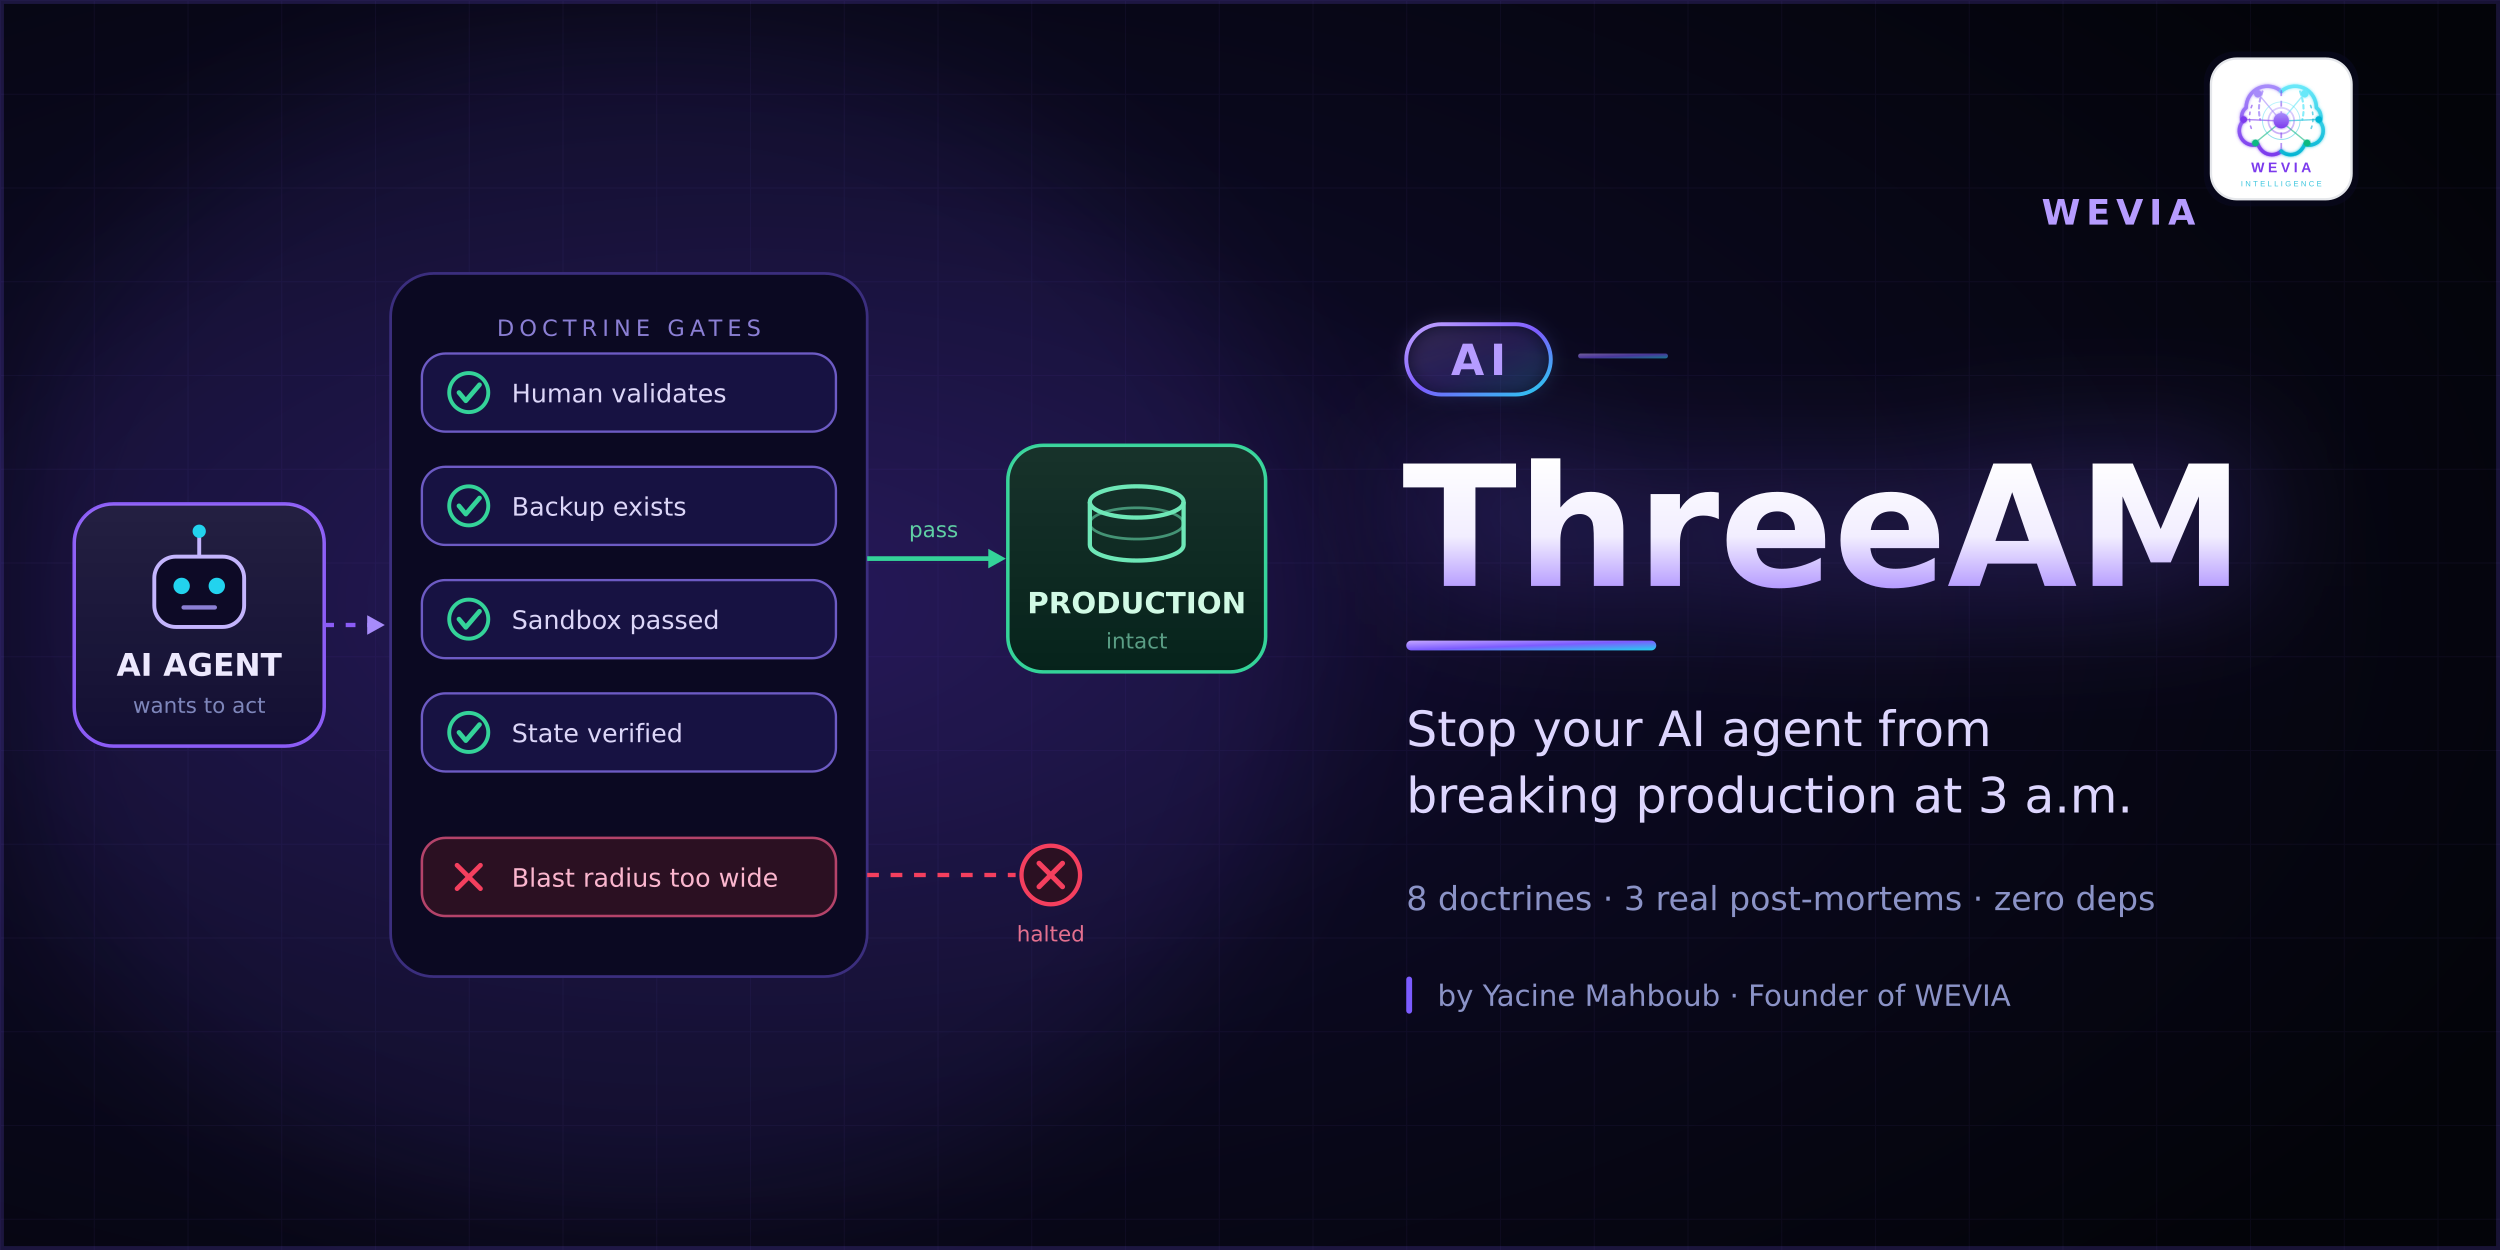
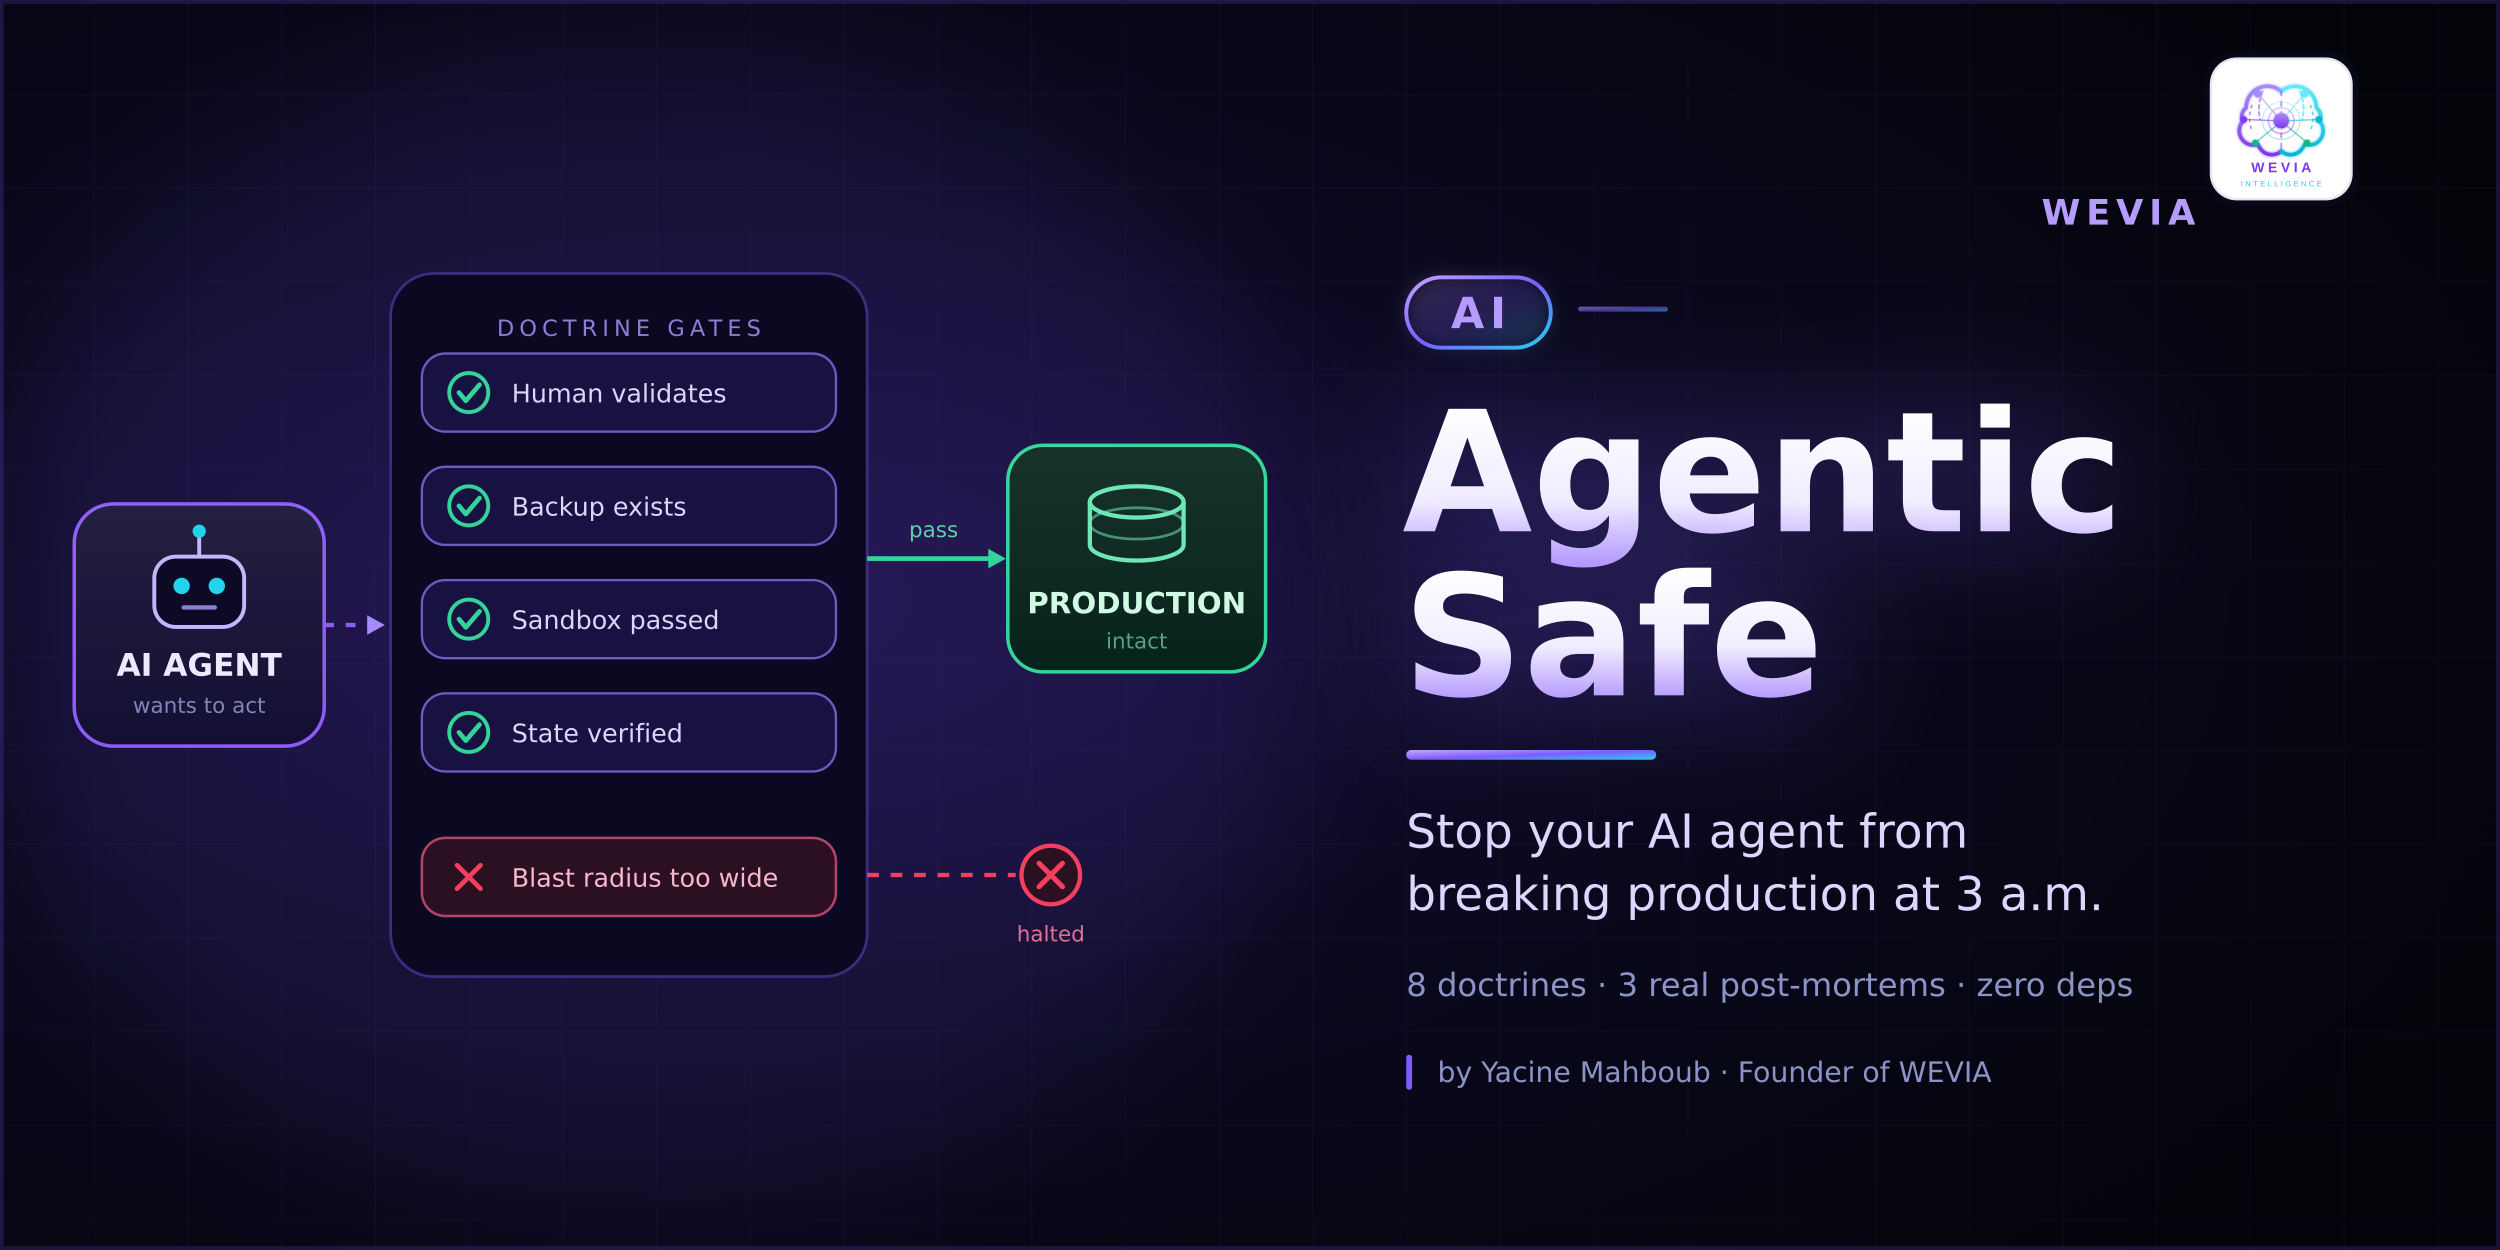
<svg xmlns="http://www.w3.org/2000/svg" viewBox="0 0 1280 640" width="1280" height="640">
  <defs>
    <radialGradient id="amb" cx="0.30" cy="0.48" r="0.78">
      <stop offset="0" stop-color="#1d1148" />
      <stop offset="0.44" stop-color="#0b0920" />
      <stop offset="1" stop-color="#030409" />
    </radialGradient>
    <linearGradient id="neon" x1="0" y1="0" x2="1" y2="1">
      <stop offset="0" stop-color="#C4A6FF" />
      <stop offset="0.5" stop-color="#7C5CFF" />
      <stop offset="1" stop-color="#22D3EE" />
    </linearGradient>
    <linearGradient id="txtg" x1="0" y1="0" x2="0" y2="1">
      <stop offset="0" stop-color="#FFFFFF" />
      <stop offset="0.6" stop-color="#F2EEFF" />
      <stop offset="1" stop-color="#B69CFF" />
    </linearGradient>
    <linearGradient id="nodeGloss" x1="0" y1="0" x2="0" y2="1">
      <stop offset="0" stop-color="#FFFFFF" stop-opacity="0.07" />
      <stop offset="1" stop-color="#FFFFFF" stop-opacity="0" />
    </linearGradient>
    <filter id="bL" x="-100%" y="-100%" width="300%" height="300%">
      <feGaussianBlur stdDeviation="34" />
    </filter>
    <filter id="bS" x="-60%" y="-60%" width="220%" height="220%">
      <feGaussianBlur stdDeviation="4.5" />
    </filter>
    <pattern id="mesh" width="48" height="48" patternUnits="userSpaceOnUse">
      <path d="M48 0H0V48" fill="none" stroke="#8B5CF6" stroke-opacity="0.055" stroke-width="1" />
    </pattern>
  </defs>
  <rect width="1280" height="640" fill="url(#amb)" />
  <rect width="1280" height="640" fill="url(#mesh)" />
  <ellipse cx="330" cy="320" rx="340" ry="300" fill="#7C5CFF" opacity="0.10" filter="url(#bL)" />
  <g transform="translate(1132,30) scale(0.6)">
    <rect x="-6" y="-6" width="132" height="132" rx="26" fill="#0a0a20" opacity="0.55" />
    <defs>
      <linearGradient id="wgl" x1="0" y1="0" x2="0" y2="1">
        <stop offset="0%" stop-color="#a78bfa" />
        <stop offset="100%" stop-color="#7c3aed" />
      </linearGradient>
      <linearGradient id="wgr" x1="0" y1="0" x2="0" y2="1">
        <stop offset="0%" stop-color="#67e8f9" />
        <stop offset="100%" stop-color="#06b6d4" />
      </linearGradient>
      <filter id="wglow">
        <feGaussianBlur stdDeviation="1.5" result="b" />
        <feMerge>
          <feMergeNode in="b" />
          <feMergeNode in="SourceGraphic" />
        </feMerge>
      </filter>
    </defs>
    <rect width="120" height="120" rx="22" fill="#ffffff" stroke="#e5e7eb" stroke-width="2" />
    <path d="     M60,28     C56,24 48,22 41,25     C34,28 30,35 30,42     C27,44 25,49 27,54     C24,57 23,63 26,68     C29,73 35,75 40,73     C42,78 46,82 52,82     C57,82 60,79 60,79   " fill="none" stroke="url(#wgl)" stroke-width="3" stroke-linecap="round" stroke-linejoin="round" filter="url(#wglow)" />
    <path d="M44,28 C41,36 40,44 42,52" fill="none" stroke="#a78bfa" stroke-width="1.8" stroke-dasharray="3,3" stroke-linecap="round" opacity="0.8" />
    <path d="M35,40 C32,47 32,56 36,63" fill="none" stroke="#7c3aed" stroke-width="1.4" stroke-dasharray="2,4" stroke-linecap="round" opacity="0.6" />
    <path d="     M60,28     C64,24 72,22 79,25     C86,28 90,35 90,42     C93,44 95,49 93,54     C96,57 97,63 94,68     C91,73 85,75 80,73     C78,78 74,82 68,82     C63,82 60,79 60,79   " fill="none" stroke="url(#wgr)" stroke-width="3" stroke-linecap="round" stroke-linejoin="round" filter="url(#wglow)" />
    <path d="M76,28 C79,36 80,44 78,52" fill="none" stroke="#67e8f9" stroke-width="1.8" stroke-dasharray="3,3" stroke-linecap="round" opacity="0.8" />
    <path d="M85,40 C88,47 88,56 84,63" fill="none" stroke="#06b6d4" stroke-width="1.4" stroke-dasharray="2,4" stroke-linecap="round" opacity="0.6" />
    <line x1="60" y1="27" x2="60" y2="80" stroke="#7c3aed" stroke-width="1.5" stroke-dasharray="5,4" opacity="0.55" />
    <circle cx="40" cy="30" r="3.2" fill="#a78bfa" filter="url(#wglow)" />
    <circle cx="28" cy="52" r="2.8" fill="#7c3aed" filter="url(#wglow)" />
    <circle cx="38" cy="72" r="2.8" fill="#10b981" filter="url(#wglow)" />
    <circle cx="80" cy="30" r="3.2" fill="#67e8f9" filter="url(#wglow)" />
    <circle cx="92" cy="52" r="2.8" fill="#06b6d4" filter="url(#wglow)" />
    <circle cx="82" cy="72" r="2.8" fill="#10b981" filter="url(#wglow)" />
    <line x1="42" y1="32" x2="57" y2="50" stroke="#a78bfa" stroke-width="1.2" opacity="0.6" />
    <line x1="30" y1="52" x2="54" y2="53" stroke="#7c3aed" stroke-width="1.2" opacity="0.6" />
    <line x1="40" y1="70" x2="56" y2="57" stroke="#10b981" stroke-width="1.2" opacity="0.6" />
    <line x1="78" y1="32" x2="63" y2="50" stroke="#67e8f9" stroke-width="1.2" opacity="0.6" />
    <line x1="90" y1="52" x2="66" y2="53" stroke="#06b6d4" stroke-width="1.2" opacity="0.6" />
    <line x1="80" y1="70" x2="64" y2="57" stroke="#10b981" stroke-width="1.2" opacity="0.6" />
    <circle cx="60" cy="53" r="6.5" fill="url(#wgl)" filter="url(#wglow)" />
    <circle cx="60" cy="53" r="11" fill="none" stroke="url(#wgl)" stroke-width="1.5" opacity="0.4" />
    <circle cx="60" cy="53" r="16" fill="none" stroke="url(#wgr)" stroke-width="0.8" opacity="0.45" />
    <text x="60" y="97" font-family="Arial Black,Arial" font-weight="900" font-size="12" fill="#7c3aed" text-anchor="middle" letter-spacing="3">WEVIA</text>
    <text x="60" y="109" font-family="Arial,sans-serif" font-size="6.5" fill="#06b6d4" text-anchor="middle" letter-spacing="2" opacity="0.8">INTELLIGENCE</text>
  </g>
  <text x="1124" y="115" text-anchor="end" font-family="DejaVu Sans" font-weight="bold" font-size="18" fill="#B69CFF" letter-spacing="3">WEVIA</text>
  <g font-family="DejaVu Sans">
    <g transform="translate(38,320)">
      <rect x="0" y="-62" width="128" height="124" rx="20" fill="#130f33" stroke="#8B5CF6" stroke-width="1.8" />
      <rect x="0" y="-62" width="128" height="124" rx="20" fill="url(#nodeGloss)" />
      <g transform="translate(64,-18)">
        <rect x="-23" y="-17" width="46" height="36" rx="11" fill="#0d0a26" stroke="#C4B5FD" stroke-width="2" />
        <circle cx="-9" cy="-2" r="4.2" fill="#22D3EE" />
        <circle cx="9" cy="-2" r="4.2" fill="#22D3EE" />
        <path d="M-8,9 L8,9" stroke="#8B7FD4" stroke-width="2.2" stroke-linecap="round" />
        <path d="M0,-17 L0,-27" stroke="#C4B5FD" stroke-width="2" />
        <circle cx="0" cy="-30" r="3.4" fill="#22D3EE" />
      </g>
      <text x="64" y="26" text-anchor="middle" font-size="16" font-weight="bold" fill="#EDE9FE">AI AGENT</text>
      <text x="64" y="45" text-anchor="middle" font-size="11" fill="#7E86BB">wants to act</text>
    </g>
    <path d="M166,320 L192,320" stroke="#8B5CF6" stroke-width="2.2" stroke-dasharray="5 6" />
    <path d="M188,315 L197,320 L188,325 Z" fill="#A78BFA" />
    <rect x="200" y="140" width="244" height="360" rx="22" fill="#0b0922" stroke="#3B2E7E" stroke-width="1.4" />
    <text x="322" y="172" text-anchor="middle" font-size="11.5" fill="#8B7FD4" letter-spacing="2.6">DOCTRINE GATES</text>
    <g transform="translate(216,200)">
      <rect x="0" y="-19" width="212" height="40" rx="12" fill="#171242" stroke="#6D5BC4" stroke-width="1.2" />
      <circle cx="24" cy="1" r="10" fill="none" stroke="#34D399" stroke-width="2" />
      <path d="M19,1 L22.5,5.2 L29.5,-3" stroke="#34D399" stroke-width="2.4" fill="none" stroke-linecap="round" stroke-linejoin="round" />
      <text x="46" y="6" font-size="13" fill="#DCD6F8">Human validates</text>
    </g>
    <g transform="translate(216,258)">
      <rect x="0" y="-19" width="212" height="40" rx="12" fill="#171242" stroke="#6D5BC4" stroke-width="1.2" />
      <circle cx="24" cy="1" r="10" fill="none" stroke="#34D399" stroke-width="2" />
      <path d="M19,1 L22.5,5.2 L29.5,-3" stroke="#34D399" stroke-width="2.4" fill="none" stroke-linecap="round" stroke-linejoin="round" />
      <text x="46" y="6" font-size="13" fill="#DCD6F8">Backup exists</text>
    </g>
    <g transform="translate(216,316)">
      <rect x="0" y="-19" width="212" height="40" rx="12" fill="#171242" stroke="#6D5BC4" stroke-width="1.2" />
      <circle cx="24" cy="1" r="10" fill="none" stroke="#34D399" stroke-width="2" />
      <path d="M19,1 L22.5,5.2 L29.5,-3" stroke="#34D399" stroke-width="2.4" fill="none" stroke-linecap="round" stroke-linejoin="round" />
      <text x="46" y="6" font-size="13" fill="#DCD6F8">Sandbox passed</text>
    </g>
    <g transform="translate(216,374)">
      <rect x="0" y="-19" width="212" height="40" rx="12" fill="#171242" stroke="#6D5BC4" stroke-width="1.2" />
      <circle cx="24" cy="1" r="10" fill="none" stroke="#34D399" stroke-width="2" />
      <path d="M19,1 L22.5,5.2 L29.5,-3" stroke="#34D399" stroke-width="2.4" fill="none" stroke-linecap="round" stroke-linejoin="round" />
      <text x="46" y="6" font-size="13" fill="#DCD6F8">State verified</text>
    </g>
    <g transform="translate(216,448)">
      <rect x="0" y="-19" width="212" height="40" rx="12" fill="#2b1022" stroke="#B4436A" stroke-width="1.3" />
      <g stroke="#F43F5E" stroke-width="2.4" stroke-linecap="round">
        <path d="M18,-5 L30,7" />
        <path d="M30,-5 L18,7" />
      </g>
      <text x="46" y="6" font-size="13" fill="#FBB6CE">Blast radius too wide</text>
    </g>
    <path d="M444,286 L512,286" stroke="#34D399" stroke-width="2.4" />
    <path d="M506,281 L515,286 L506,291 Z" fill="#34D399" />
    <text x="478" y="275" text-anchor="middle" font-size="11" fill="#5FCFA4">pass</text>
    <g transform="translate(516,286)">
      <rect x="0" y="-58" width="132" height="116" rx="18" fill="#06231b" stroke="#34D399" stroke-width="1.8" />
      <rect x="0" y="-58" width="132" height="116" rx="18" fill="url(#nodeGloss)" />
      <g transform="translate(66,-18)">
        <ellipse cx="0" cy="-11" rx="24" ry="8" fill="none" stroke="#6EE7B7" stroke-width="2.2" />
        <path d="M-24,-11 L-24,11 A24,8 0 0 0 24,11 L24,-11" fill="none" stroke="#6EE7B7" stroke-width="2.2" />
        <ellipse cx="0" cy="0" rx="24" ry="8" fill="none" stroke="#6EE7B7" stroke-width="1.4" opacity="0.55" />
      </g>
      <text x="66" y="28" text-anchor="middle" font-size="15" font-weight="bold" fill="#D1FAE5">PRODUCTION</text>
      <text x="66" y="46" text-anchor="middle" font-size="11" fill="#5A9E85">intact</text>
    </g>
    <path d="M444,448 L520,448" stroke="#F43F5E" stroke-width="2.2" stroke-dasharray="6 6" />
    <g transform="translate(538,448)">
      <circle r="15" fill="#2b1022" stroke="#F43F5E" stroke-width="2.2" />
      <path d="M-6,-6 L6,6 M6,-6 L-6,6" stroke="#F43F5E" stroke-width="2.6" stroke-linecap="round" />
    </g>
    <text x="538" y="482" text-anchor="middle" font-size="11" fill="#E4708F">halted</text>
  </g>
-   <g transform="translate(720,192)">
+   <g transform="translate(720,168)">
    <rect x="0" y="-26" width="74" height="36" rx="18" fill="url(#neon)" opacity="0.22" filter="url(#bS)" />
    <rect x="0" y="-26" width="74" height="36" rx="18" fill="none" stroke="url(#neon)" stroke-width="2" />
    <text x="37" y="0" text-anchor="middle" font-family="DejaVu Sans" font-weight="bold" font-size="22" fill="#B69CFF" letter-spacing="3">AI</text>
    <rect x="88" y="-11" width="46" height="2.5" rx="1.2" fill="url(#neon)" opacity="0.55" />
  </g>
  <g font-family="DejaVu Sans" font-weight="bold">
-     <text x="718" y="300" font-size="86" fill="#7C5CFF" opacity="0.5" filter="url(#bL)">ThreeAM</text>
-     <text x="718" y="300" font-size="86" fill="url(#txtg)">ThreeAM</text>
+     <text x="718" y="272" font-size="86" fill="#7C5CFF" opacity="0.5" filter="url(#bL)">Agentic</text>
+     <text x="718" y="272" font-size="86" fill="url(#txtg)">Agentic</text>
+     <text x="718" y="356" font-size="86" fill="#7C5CFF" opacity="0.5" filter="url(#bL)">Safe</text>
+     <text x="718" y="356" font-size="86" fill="url(#txtg)">Safe</text>
  </g>
-   <rect x="720" y="328" width="128" height="5" rx="2.5" fill="url(#neon)" />
+   <rect x="720" y="384" width="128" height="5" rx="2.5" fill="url(#neon)" />
  <g font-family="DejaVu Sans">
-     <text x="720" y="382" font-size="25" fill="#DDD6FE">Stop your AI agent from</text>
-     <text x="720" y="416" font-size="25" fill="#DDD6FE">breaking production at 3 a.m.</text>
-     <text x="720" y="466" font-size="17" fill="#8B93C7">8 doctrines · 3 real post-mortems · zero deps</text>
+     <text x="720" y="434" font-size="24" fill="#DDD6FE">Stop your AI agent from</text>
+     <text x="720" y="466" font-size="24" fill="#DDD6FE">breaking production at 3 a.m.</text>
+     <text x="720" y="510" font-size="16.5" fill="#8B93C7">8 doctrines · 3 real post-mortems · zero deps</text>
  </g>
  <g font-family="DejaVu Sans">
-     <rect x="720" y="500" width="3" height="19" rx="1.5" fill="#7C5CFF" />
-     <text x="736" y="515" font-size="15" fill="#8B93C7">by Yacine Mahboub · Founder of WEVIA</text>
+     <rect x="720" y="540" width="3" height="18" rx="1.5" fill="#7C5CFF" />
+     <text x="736" y="554" font-size="14.5" fill="#8B93C7">by Yacine Mahboub · Founder of WEVIA</text>
  </g>
  <rect x="1" y="1" width="1278" height="638" fill="none" stroke="#7C5CFF" stroke-opacity="0.18" stroke-width="2" />
</svg>
